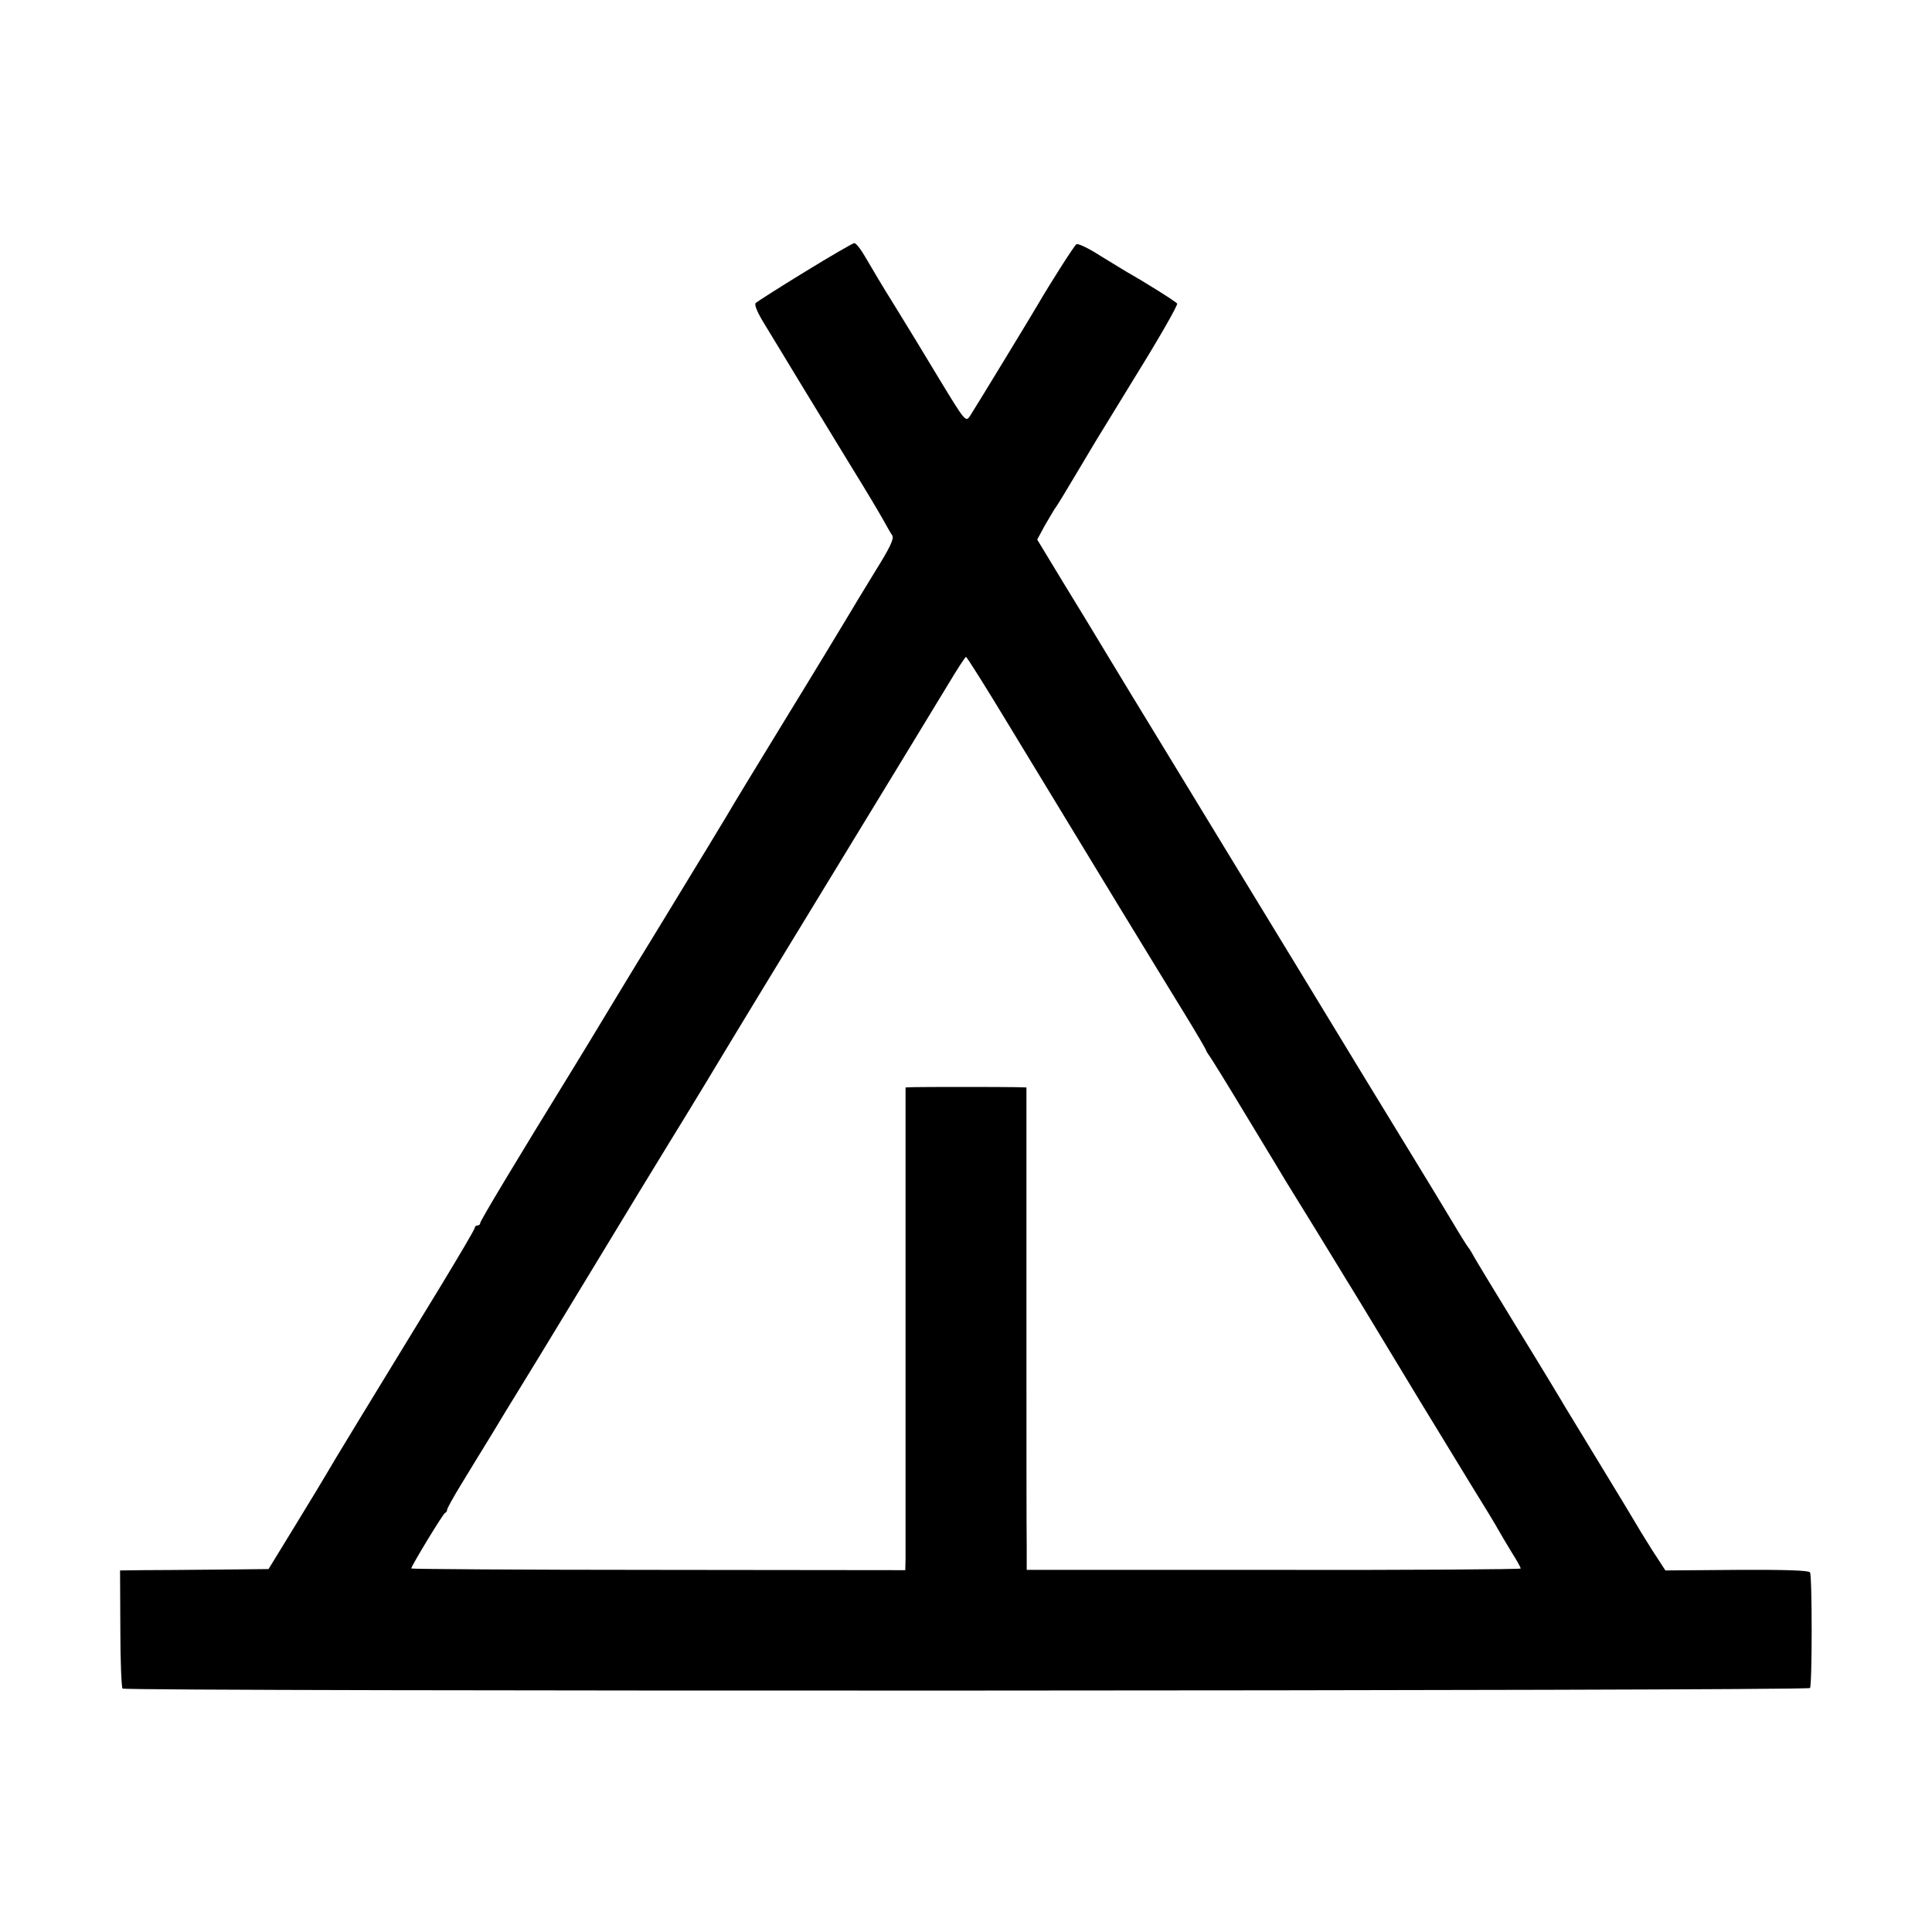
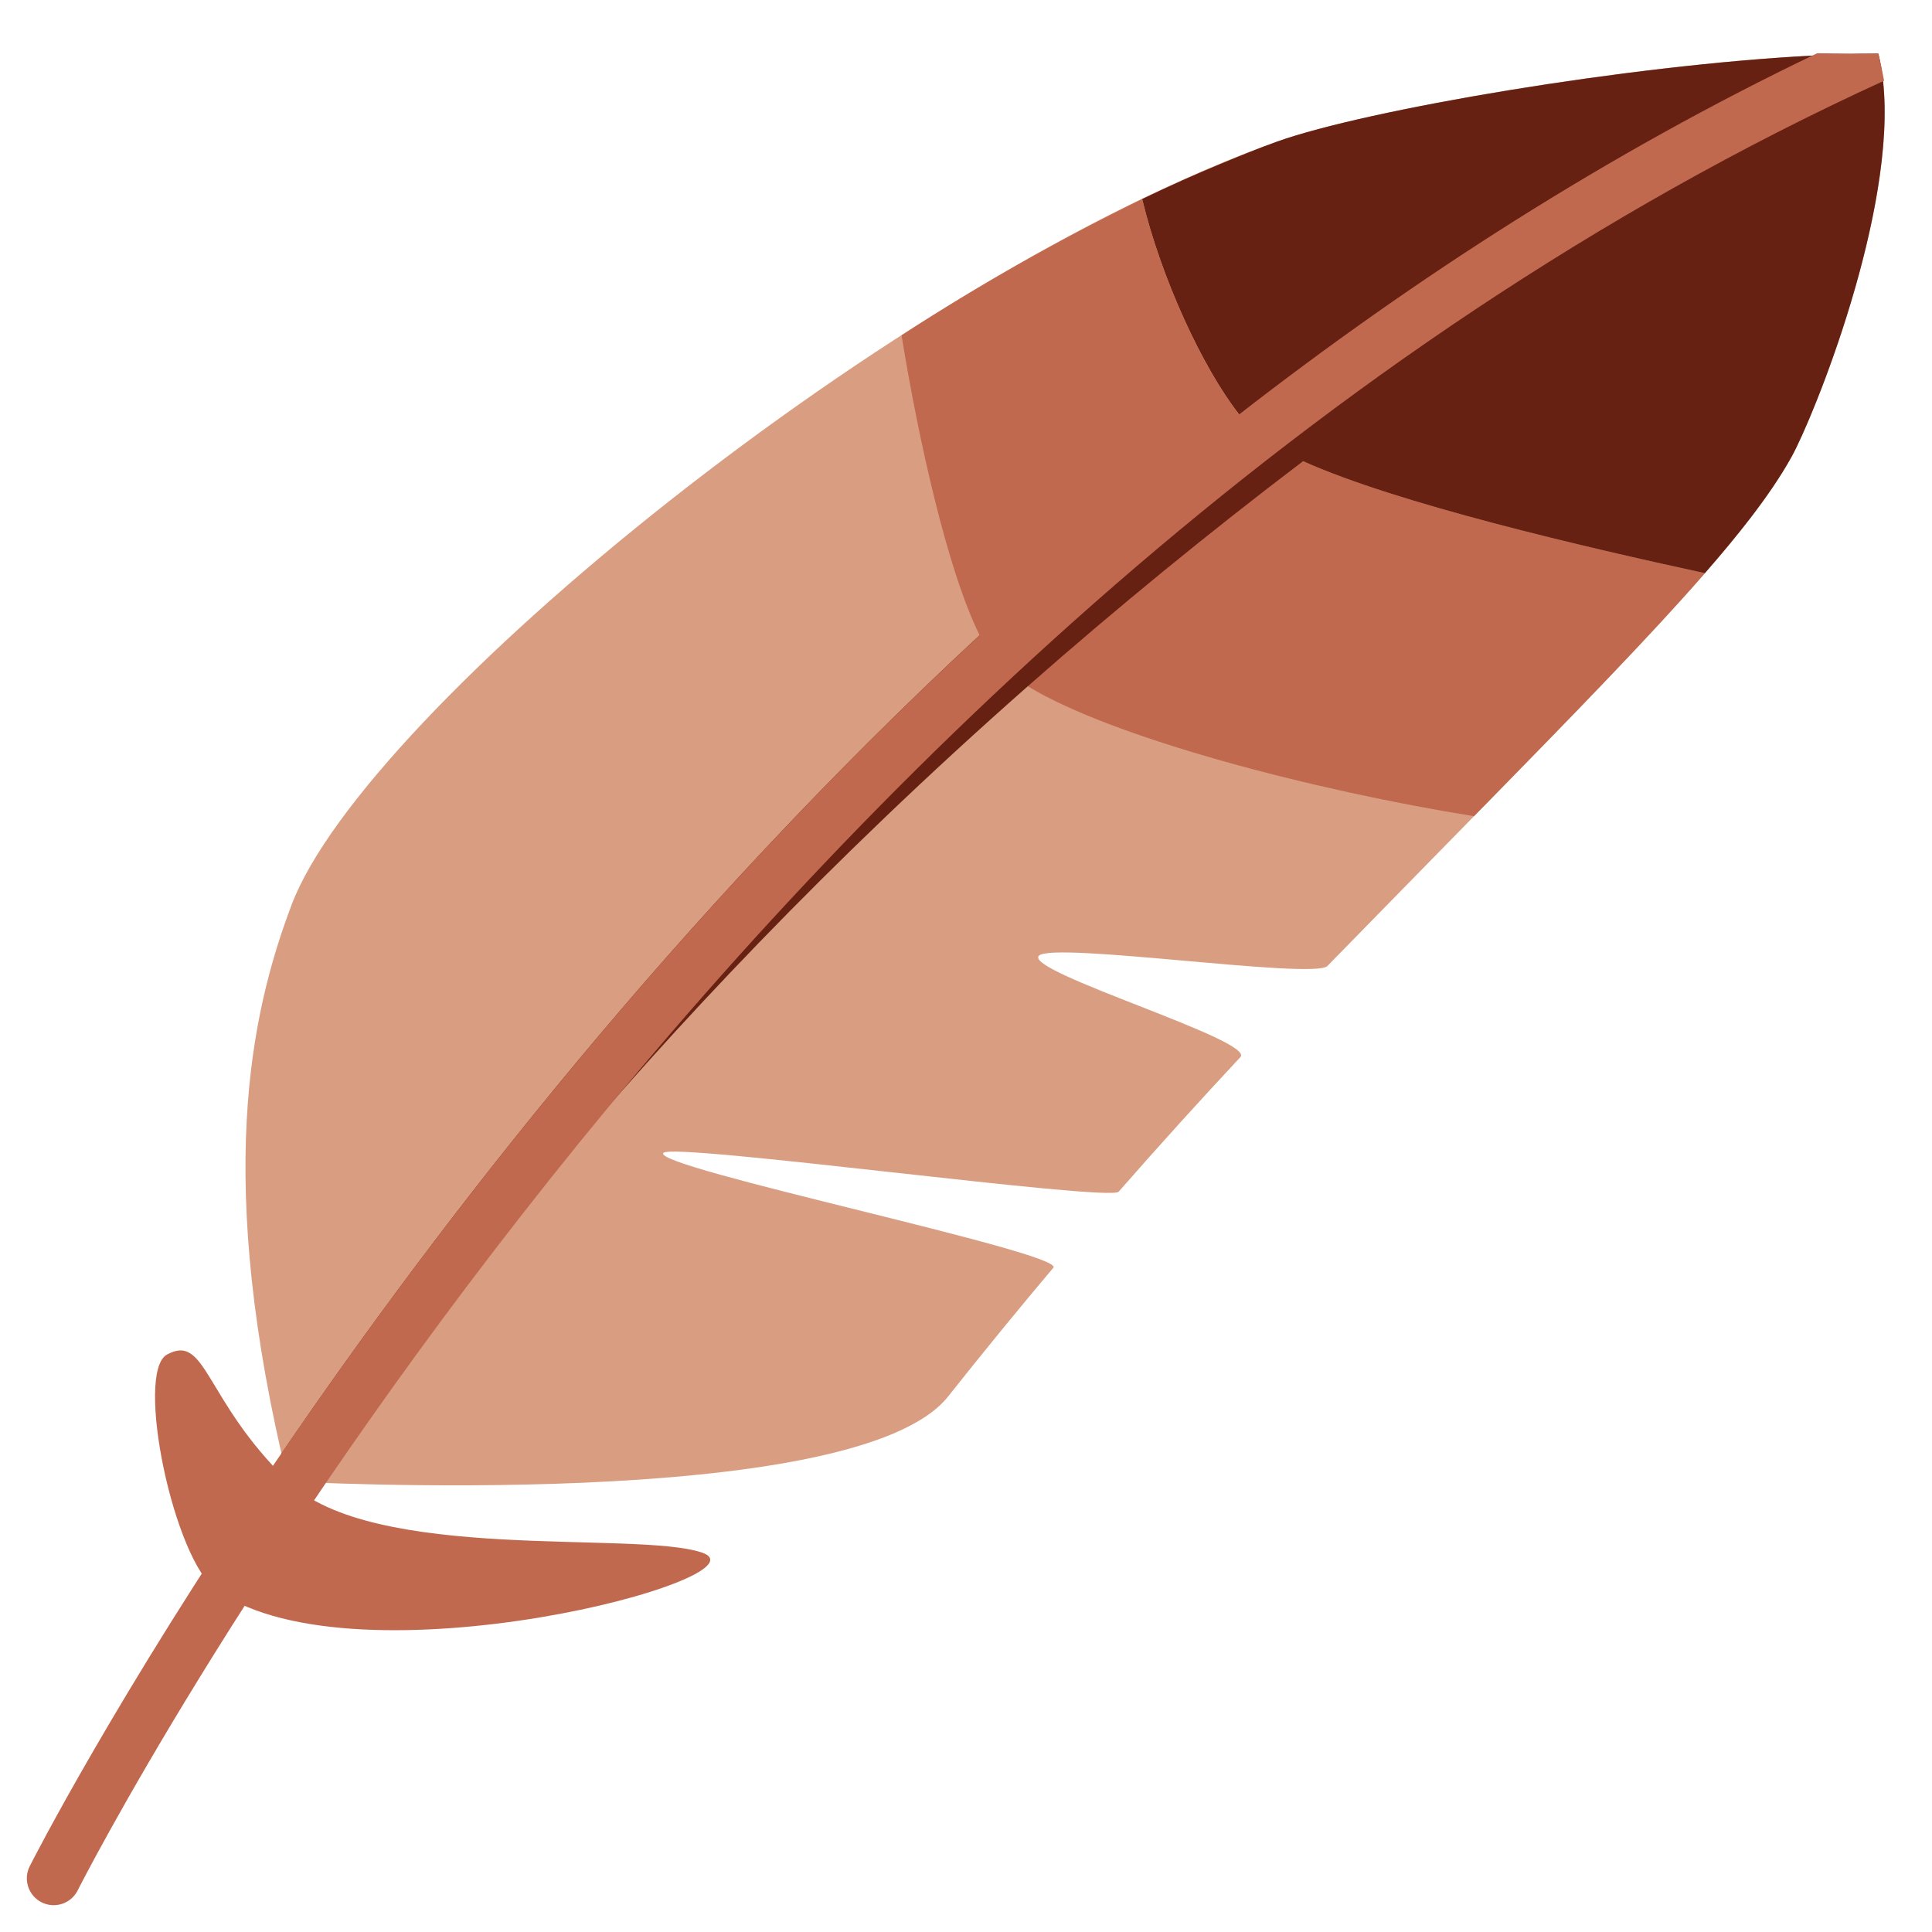
- <svg xmlns="http://www.w3.org/2000/svg" version="1.0" width="700pt" height="700pt" viewBox="0 0 700 700" preserveAspectRatio="xMidYMid meet">
-   <g transform="translate(0,700) scale(0.1,-0.1)" fill="#000000" stroke="none">
-     <path d="M2916 6015 c-93 -57 -173 -108 -178 -113 -6 -6 7 -36 33 -78 23 -38 86 -141 139 -229 54 -88 135 -221 180 -295 46 -74 94 -155 108 -180 14 -25 29 -52 35 -60 7 -12 -9 -45 -62 -130 -39 -63 -85 -140 -103 -170 -18 -30 -117 -194 -222 -365 -104 -170 -199 -326 -210 -346 -12 -19 -61 -102 -111 -183 -49 -81 -101 -166 -115 -189 -14 -23 -39 -64 -55 -90 -17 -27 -77 -126 -134 -220 -57 -95 -127 -210 -156 -257 -194 -315 -325 -533 -325 -541 0 -5 -4 -9 -10 -9 -5 0 -10 -4 -10 -9 0 -5 -55 -98 -121 -207 -247 -404 -403 -660 -416 -684 -8 -14 -58 -97 -112 -185 l-98 -160 -189 -2 c-104 -1 -225 -2 -269 -2 l-80 -1 1 -210 c0 -116 4 -213 8 -218 11 -11 6107 -9 6114 2 8 13 8 406 0 419 -4 7 -88 10 -265 9 l-259 -2 -50 77 c-27 43 -54 87 -60 98 -6 11 -62 103 -124 205 -62 102 -120 197 -129 212 -9 16 -85 142 -170 280 -85 139 -160 262 -165 273 -6 11 -13 22 -16 25 -3 3 -30 46 -59 95 -30 50 -102 169 -161 265 -59 96 -240 393 -402 660 -163 267 -371 609 -463 760 -92 151 -194 318 -225 370 -31 52 -101 167 -155 255 l-97 160 27 50 c16 27 32 55 36 61 5 5 38 59 74 120 36 60 69 116 74 124 5 8 75 122 155 253 81 131 144 242 141 247 -4 7 -114 76 -183 115 -10 6 -52 32 -95 58 -42 27 -81 46 -87 42 -8 -5 -94 -140 -140 -219 -19 -33 -221 -365 -246 -404 -15 -22 -18 -18 -111 135 -52 87 -123 203 -157 258 -67 108 -67 110 -111 184 -16 28 -34 51 -40 50 -5 0 -86 -47 -179 -104z m739 -1642 c319 -526 519 -854 637 -1046 43 -70 78 -130 78 -133 0 -2 5 -10 10 -17 6 -7 69 -109 140 -227 72 -118 134 -222 139 -230 5 -8 55 -89 111 -180 56 -91 105 -172 110 -180 9 -14 52 -84 270 -445 54 -88 135 -221 180 -295 46 -74 91 -148 100 -165 9 -16 31 -53 48 -81 18 -28 32 -54 32 -57 0 -3 -403 -6 -895 -5 l-895 0 0 81 c-1 45 -1 439 -1 875 l0 792 -37 1 c-57 1 -344 1 -374 0 l-27 -1 0 -832 c0 -458 0 -852 0 -875 l-1 -42 -895 1 c-492 0 -895 3 -895 5 0 9 115 198 122 201 5 2 8 7 8 12 0 5 23 46 51 92 28 46 78 128 112 183 33 55 70 116 82 135 12 19 132 215 265 435 133 220 266 438 295 485 65 105 206 338 220 362 6 10 172 284 370 608 198 325 387 635 420 690 33 55 62 100 65 100 3 0 73 -111 155 -247z" />
-   </g>
+ <svg xmlns="http://www.w3.org/2000/svg" aria-hidden="true" role="img" class="iconify iconify--twemoji" width="32" height="32" preserveAspectRatio="xMidYMid meet" viewBox="0 0 36 36">
+   <path fill="#C1694F" d="M4.048 29.644c-.811-.558-1.541-4.073-.936-4.404c.738-.402.686.835 2.255 2.362c1.569 1.528 6.47.913 7.708 1.326c1.363.455-6.385 2.533-9.027.716z" />
+   <path fill="#D99E82" d="M5.367 27.603C4 22 4.655 18.919 5.433 16.861C6.8 13.24 16.699 5.169 23.8 2.637C25.678 1.967 31.62 1 35 1c.589 2.332-1.174 6.717-1.62 7.518c-1.009 1.81-3.564 4.273-8.646 9.482c-.252.258-5.119-.46-5.376-.191c-.283.296 4.044 1.579 3.755 1.889c-.738.79-1.495 1.624-2.268 2.507c-.172.196-8.311-.923-8.484-.722c-.232.27 7.501 1.862 7.266 2.14c-.645.765-1.299 1.564-1.959 2.397c-1.725 2.178-12.301 1.583-12.301 1.583z" />
+   <path fill="#C1694F" d="M19.15 12.787c1.588.966 5.331 1.943 8.316 2.422c1.898-1.937 3.299-3.378 4.302-4.529c-2.259-.49-5.742-1.3-7.487-2.087l-.816-.403l-4.872 4.17l.557.427z" />
+   <path fill="#662113" d="M35.088 1.514A3.85 3.85 0 0 0 35 1c-.378 0-.792.014-1.225.036c-3.438.178-8.307 1.006-9.975 1.601c-.345.123-.702.27-1.059.418c-.478.198-.964.416-1.459.654c.356 1.481 1.126 3.144 1.807 4.013a72.185 72.185 0 0 0-4.836 4.115C12.598 17.085 8.232 22.709 5.248 27.079c.04.174.076.344.12.524c0 0 .219.012.589.026c1.482-2.288 5.703-8.239 13.194-14.841a91.61 91.61 0 0 1 5.13-4.195c1.745.787 5.228 1.597 7.487 2.087c.322-.369.606-.712.849-1.028c.316-.412.569-.785.763-1.134c.415-.746 1.969-4.594 1.708-7.004z" />
+   <path fill="#C1694F" d="M35 1c-.369 0-.751-.003-1.138-.008c-3.915 1.874-7.509 4.194-10.772 6.73c-.68-.87-1.451-2.532-1.807-4.013a42.574 42.574 0 0 0-4.484 2.539c.309 1.911.852 4.377 1.455 5.589C6.827 22.441.638 34.605.553 34.776a.5.5 0 0 0 .895.448c.119-.238 12.144-23.883 33.659-33.72A7.693 7.693 0 0 0 35 1z" />
</svg>
